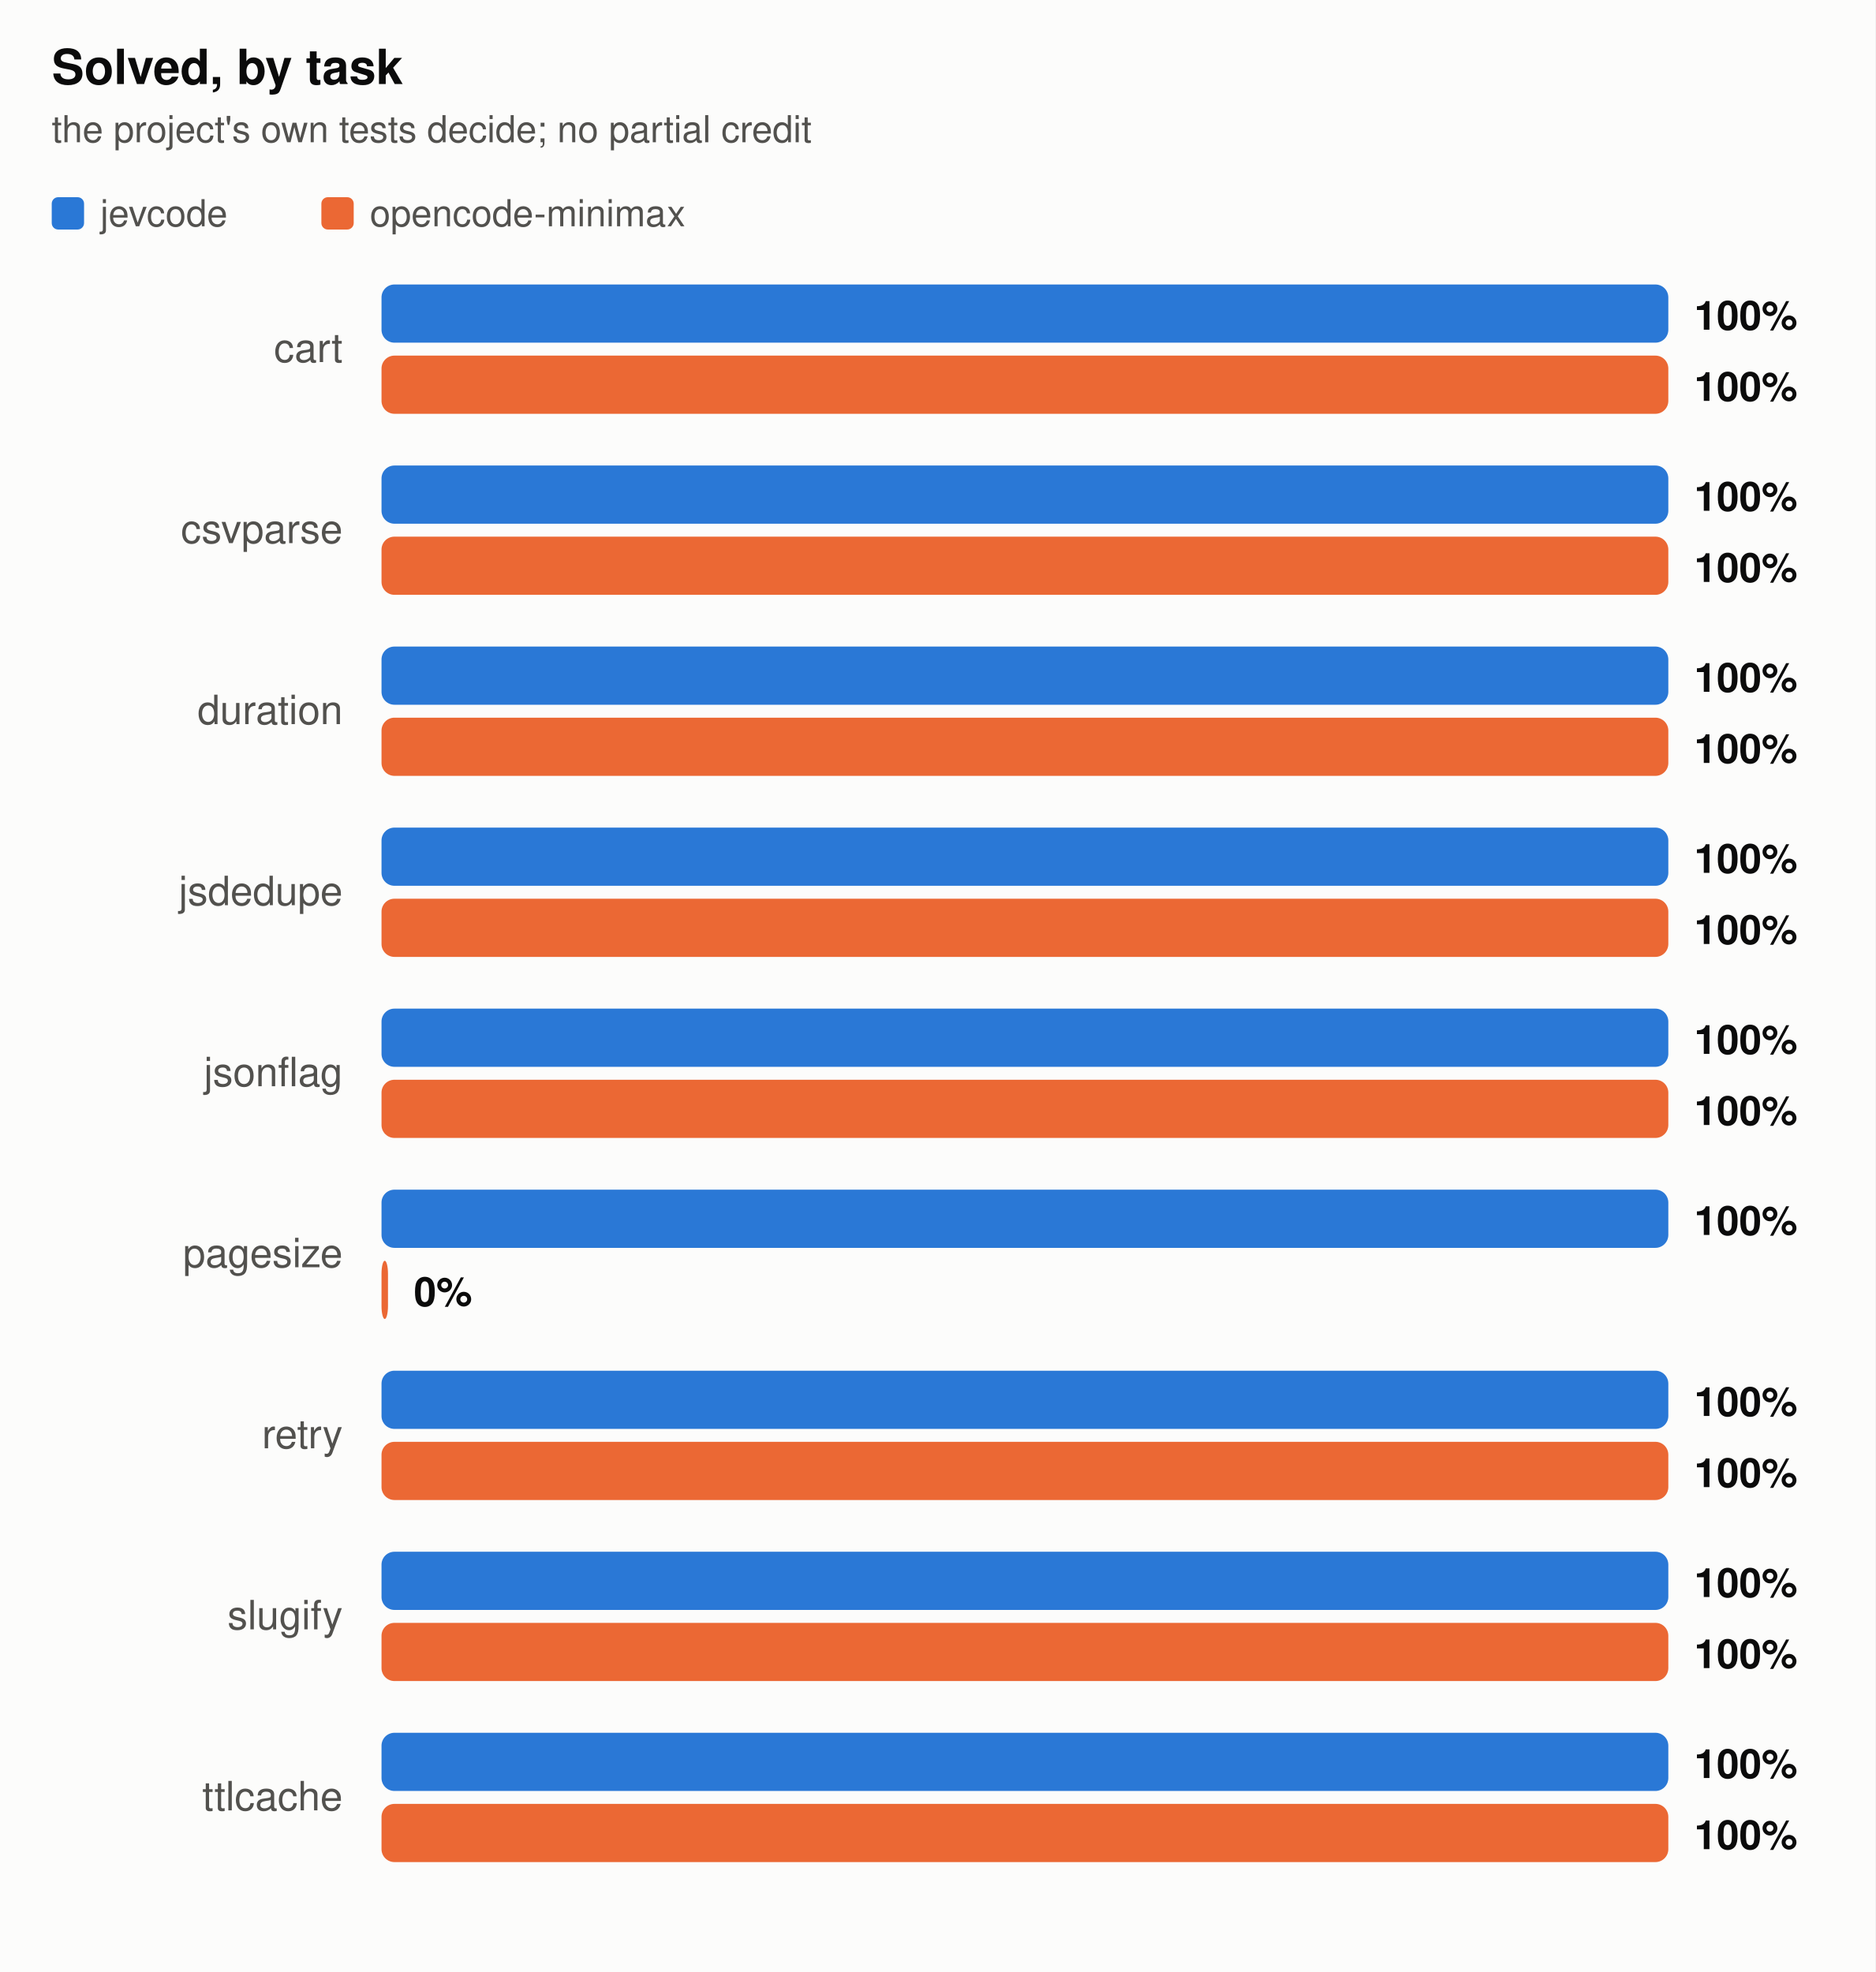
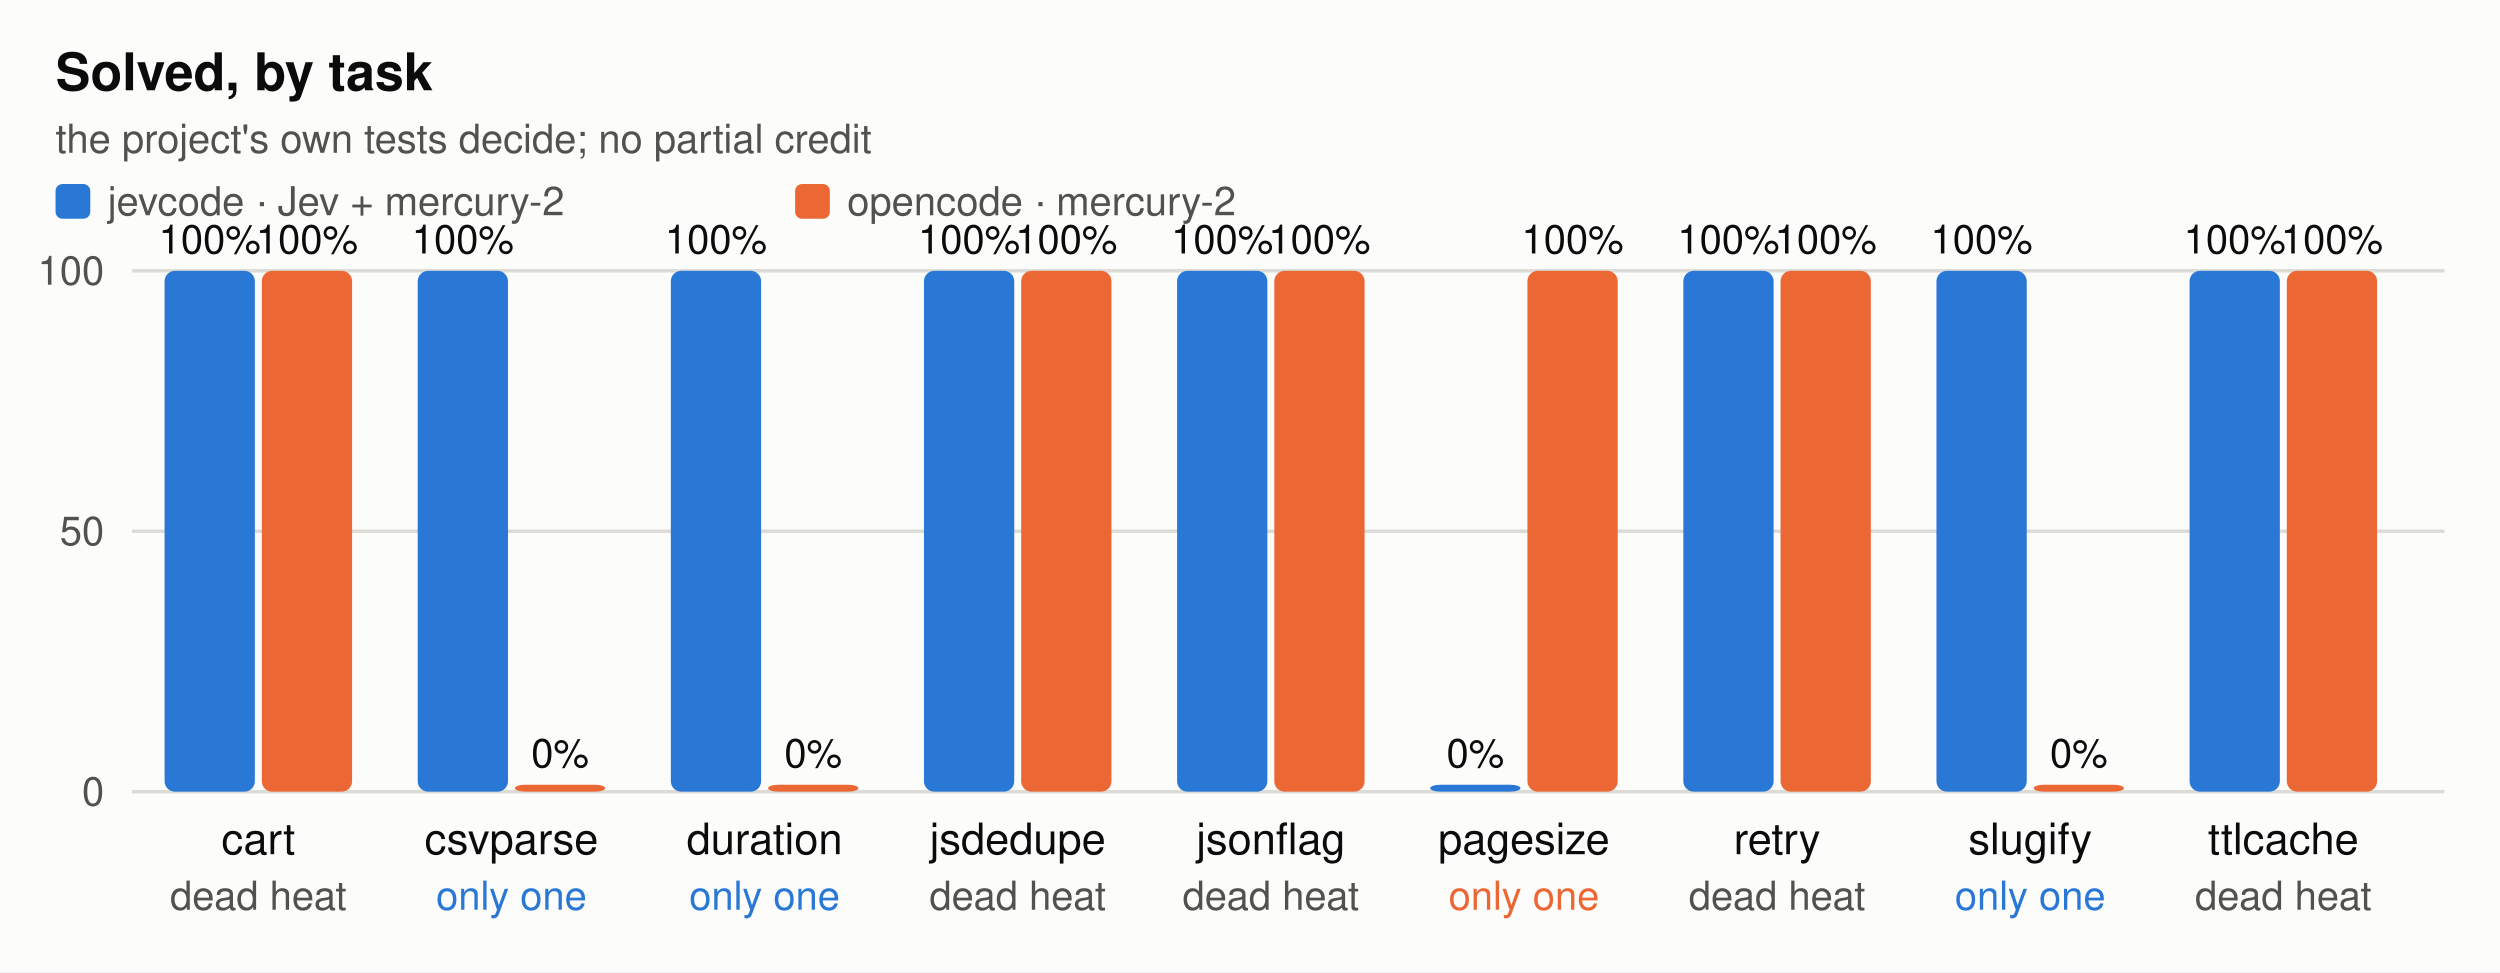
- <svg xmlns="http://www.w3.org/2000/svg" width="580" height="610" viewBox="0 0 580 610" role="img" class="s" aria-label="Solved, by task">
-   <style>.s{font-family:ui-sans-serif, -apple-system, BlinkMacSystemFont, 'Segoe UI', Helvetica, Arial, sans-serif}.t{font-weight:600;font-size:15px}.l{font-size:12.5px}.v{font-size:12.5px;font-weight:600}.c{font-size:11.5px}text{fill:#0b0b0b}.m{fill:#52514e}rect.bg{fill:#fcfcfb}.s1{fill:#2a78d6}.s2{fill:#eb6834}@media (prefers-color-scheme: dark){text{fill:#ffffff}.m{fill:#c3c2b7}rect.bg{fill:#1a1a19}.s1{fill:#3987e5}.s2{fill:#d95926}}</style>
-   <rect class="bg" x="0" y="0" width="580" height="610" fill="#fcfcfb" />
+ <svg xmlns="http://www.w3.org/2000/svg" width="720" height="280" viewBox="0 0 720 280" role="img" class="s" aria-label="Solved, by task">
+   <style>.s{font-family:ui-sans-serif, -apple-system, BlinkMacSystemFont, 'Segoe UI', Helvetica, Arial, sans-serif}.t{font-weight:600;font-size:15px}.l{font-size:12.5px}.v{font-size:12.5px;font-weight:600}.c{font-size:11.5px}.h{font-size:12.5px;font-weight:600}.b{font-size:14px;font-weight:600}text{fill:#0b0b0b}.m{fill:#52514e}rect.bg{fill:#fcfcfb}rect.win{fill:#e8f3ec}line.g,line.ax{stroke:#dcdbd6}.s1{fill:#2a78d6}.f1{fill:#2a78d6}.s2{fill:#eb6834}.f2{fill:#eb6834}@media (prefers-color-scheme: dark){text{fill:#ffffff}.m{fill:#c3c2b7}rect.bg{fill:#1a1a19}rect.win{fill:#1c2f25}line.g,line.ax{stroke:#3a3a37}.s1{fill:#3987e5}.f1{fill:#3987e5}.s2{fill:#d95926}.f2{fill:#d95926}}</style>
+   <rect class="bg" x="0" y="0" width="720" height="280" fill="#fcfcfb" />
  <text class="t" x="16.0" y="26.0" fill="#0b0b0b">Solved, by task</text>
  <text class="c m" x="16.0" y="44.0" fill="#52514e">the project's own tests decide; no partial credit</text>
-   <rect class="s1" x="16.0" y="61.0" width="10" height="10" rx="2" fill="#2a78d6" />
-   <text class="c m" x="31.0" y="70.0" fill="#52514e">jevcode</text>
-   <rect class="s2" x="99.4" y="61.0" width="10" height="10" rx="2" fill="#eb6834" />
-   <text class="c m" x="114.4" y="70.0" fill="#52514e">opencode-minimax</text>
-   <text class="l m" x="106.0" y="112.0" text-anchor="end" fill="#52514e">cart</text>
-   <rect class="s1" x="118" y="88.0" width="398.0" height="18" rx="4" fill="#2a78d6" />
-   <text class="v" x="524.0" y="102.0" fill="#0b0b0b">100%</text>
-   <rect class="s2" x="118" y="110.0" width="398.0" height="18" rx="4" fill="#eb6834" />
-   <text class="v" x="524.0" y="124.0" fill="#0b0b0b">100%</text>
-   <text class="l m" x="106.0" y="168.0" text-anchor="end" fill="#52514e">csvparse</text>
-   <rect class="s1" x="118" y="144.0" width="398.0" height="18" rx="4" fill="#2a78d6" />
-   <text class="v" x="524.0" y="158.0" fill="#0b0b0b">100%</text>
-   <rect class="s2" x="118" y="166.0" width="398.0" height="18" rx="4" fill="#eb6834" />
-   <text class="v" x="524.0" y="180.0" fill="#0b0b0b">100%</text>
-   <text class="l m" x="106.0" y="224.0" text-anchor="end" fill="#52514e">duration</text>
-   <rect class="s1" x="118" y="200.0" width="398.0" height="18" rx="4" fill="#2a78d6" />
-   <text class="v" x="524.0" y="214.0" fill="#0b0b0b">100%</text>
-   <rect class="s2" x="118" y="222.0" width="398.0" height="18" rx="4" fill="#eb6834" />
-   <text class="v" x="524.0" y="236.0" fill="#0b0b0b">100%</text>
-   <text class="l m" x="106.0" y="280.0" text-anchor="end" fill="#52514e">jsdedupe</text>
-   <rect class="s1" x="118" y="256.0" width="398.0" height="18" rx="4" fill="#2a78d6" />
-   <text class="v" x="524.0" y="270.0" fill="#0b0b0b">100%</text>
-   <rect class="s2" x="118" y="278.0" width="398.0" height="18" rx="4" fill="#eb6834" />
-   <text class="v" x="524.0" y="292.0" fill="#0b0b0b">100%</text>
-   <text class="l m" x="106.0" y="336.0" text-anchor="end" fill="#52514e">jsonflag</text>
-   <rect class="s1" x="118" y="312.0" width="398.0" height="18" rx="4" fill="#2a78d6" />
-   <text class="v" x="524.0" y="326.0" fill="#0b0b0b">100%</text>
-   <rect class="s2" x="118" y="334.0" width="398.0" height="18" rx="4" fill="#eb6834" />
-   <text class="v" x="524.0" y="348.0" fill="#0b0b0b">100%</text>
-   <text class="l m" x="106.0" y="392.0" text-anchor="end" fill="#52514e">pagesize</text>
-   <rect class="s1" x="118" y="368.0" width="398.0" height="18" rx="4" fill="#2a78d6" />
-   <text class="v" x="524.0" y="382.0" fill="#0b0b0b">100%</text>
-   <rect class="s2" x="118" y="390.0" width="2.0" height="18" rx="4" fill="#eb6834" />
-   <text class="v" x="128.0" y="404.0" fill="#0b0b0b">0%</text>
-   <text class="l m" x="106.0" y="448.0" text-anchor="end" fill="#52514e">retry</text>
-   <rect class="s1" x="118" y="424.0" width="398.0" height="18" rx="4" fill="#2a78d6" />
-   <text class="v" x="524.0" y="438.0" fill="#0b0b0b">100%</text>
-   <rect class="s2" x="118" y="446.0" width="398.0" height="18" rx="4" fill="#eb6834" />
-   <text class="v" x="524.0" y="460.0" fill="#0b0b0b">100%</text>
-   <text class="l m" x="106.0" y="504.0" text-anchor="end" fill="#52514e">slugify</text>
-   <rect class="s1" x="118" y="480.0" width="398.0" height="18" rx="4" fill="#2a78d6" />
-   <text class="v" x="524.0" y="494.0" fill="#0b0b0b">100%</text>
-   <rect class="s2" x="118" y="502.0" width="398.0" height="18" rx="4" fill="#eb6834" />
-   <text class="v" x="524.0" y="516.0" fill="#0b0b0b">100%</text>
-   <text class="l m" x="106.0" y="560.0" text-anchor="end" fill="#52514e">ttlcache</text>
-   <rect class="s1" x="118" y="536.0" width="398.0" height="18" rx="4" fill="#2a78d6" />
-   <text class="v" x="524.0" y="550.0" fill="#0b0b0b">100%</text>
-   <rect class="s2" x="118" y="558.0" width="398.0" height="18" rx="4" fill="#eb6834" />
-   <text class="v" x="524.0" y="572.0" fill="#0b0b0b">100%</text>
+   <rect class="s1" x="16.0" y="53.0" width="10" height="10" rx="2" fill="#2a78d6" />
+   <text class="c m" x="31.0" y="62.0" fill="#52514e">jevcode · Jev + mercury-2</text>
+   <rect class="s2" x="229.0" y="53.0" width="10" height="10" rx="2" fill="#eb6834" />
+   <text class="c m" x="244.0" y="62.0" fill="#52514e">opencode · mercury-2</text>
+   <line class="g" x1="38.0" y1="228.0" x2="704" y2="228.0" stroke="#dcdbd6" />
+   <text class="c m" x="30.0" y="232.0" text-anchor="end" fill="#52514e">0</text>
+   <line class="g" x1="38.0" y1="153.0" x2="704" y2="153.0" stroke="#dcdbd6" />
+   <text class="c m" x="30.0" y="157.0" text-anchor="end" fill="#52514e">50</text>
+   <line class="g" x1="38.0" y1="78.0" x2="704" y2="78.0" stroke="#dcdbd6" />
+   <text class="c m" x="30.0" y="82.0" text-anchor="end" fill="#52514e">100</text>
+   <rect class="s1" x="47.4" y="78.0" width="26.0" height="150.0" rx="3" fill="#2a78d6" />
+   <text class="c" x="60.4" y="73.0" text-anchor="middle" fill="#0b0b0b">100%</text>
+   <rect class="s2" x="75.4" y="78.0" width="26.0" height="150.0" rx="3" fill="#eb6834" />
+   <text class="c" x="88.4" y="73.0" text-anchor="middle" fill="#0b0b0b">100%</text>
+   <text class="l" x="74.4" y="246.0" text-anchor="middle" fill="#0b0b0b">cart</text>
+   <text class="c m" x="74.4" y="262.0" text-anchor="middle" fill="#52514e">dead heat</text>
+   <rect class="s1" x="120.3" y="78.0" width="26.0" height="150.0" rx="3" fill="#2a78d6" />
+   <text class="c" x="133.3" y="73.0" text-anchor="middle" fill="#0b0b0b">100%</text>
+   <rect class="s2" x="148.3" y="226.0" width="26.0" height="2.0" rx="3" fill="#eb6834" />
+   <text class="c" x="161.3" y="221.0" text-anchor="middle" fill="#0b0b0b">0%</text>
+   <text class="l" x="147.3" y="246.0" text-anchor="middle" fill="#0b0b0b">csvparse</text>
+   <text class="c f1" x="147.3" y="262.0" text-anchor="middle" fill="#2a78d6">only one</text>
+   <rect class="s1" x="193.2" y="78.0" width="26.0" height="150.0" rx="3" fill="#2a78d6" />
+   <text class="c" x="206.2" y="73.0" text-anchor="middle" fill="#0b0b0b">100%</text>
+   <rect class="s2" x="221.2" y="226.0" width="26.0" height="2.0" rx="3" fill="#eb6834" />
+   <text class="c" x="234.2" y="221.0" text-anchor="middle" fill="#0b0b0b">0%</text>
+   <text class="l" x="220.2" y="246.0" text-anchor="middle" fill="#0b0b0b">duration</text>
+   <text class="c f1" x="220.2" y="262.0" text-anchor="middle" fill="#2a78d6">only one</text>
+   <rect class="s1" x="266.1" y="78.0" width="26.0" height="150.0" rx="3" fill="#2a78d6" />
+   <text class="c" x="279.1" y="73.0" text-anchor="middle" fill="#0b0b0b">100%</text>
+   <rect class="s2" x="294.1" y="78.0" width="26.0" height="150.0" rx="3" fill="#eb6834" />
+   <text class="c" x="307.1" y="73.0" text-anchor="middle" fill="#0b0b0b">100%</text>
+   <text class="l" x="293.1" y="246.0" text-anchor="middle" fill="#0b0b0b">jsdedupe</text>
+   <text class="c m" x="293.1" y="262.0" text-anchor="middle" fill="#52514e">dead heat</text>
+   <rect class="s1" x="339.0" y="78.0" width="26.0" height="150.0" rx="3" fill="#2a78d6" />
+   <text class="c" x="352.0" y="73.0" text-anchor="middle" fill="#0b0b0b">100%</text>
+   <rect class="s2" x="367.0" y="78.0" width="26.0" height="150.0" rx="3" fill="#eb6834" />
+   <text class="c" x="380.0" y="73.0" text-anchor="middle" fill="#0b0b0b">100%</text>
+   <text class="l" x="366.0" y="246.0" text-anchor="middle" fill="#0b0b0b">jsonflag</text>
+   <text class="c m" x="366.0" y="262.0" text-anchor="middle" fill="#52514e">dead heat</text>
+   <rect class="s1" x="411.9" y="226.0" width="26.0" height="2.0" rx="3" fill="#2a78d6" />
+   <text class="c" x="424.9" y="221.0" text-anchor="middle" fill="#0b0b0b">0%</text>
+   <rect class="s2" x="439.9" y="78.0" width="26.0" height="150.0" rx="3" fill="#eb6834" />
+   <text class="c" x="452.9" y="73.0" text-anchor="middle" fill="#0b0b0b">100%</text>
+   <text class="l" x="438.9" y="246.0" text-anchor="middle" fill="#0b0b0b">pagesize</text>
+   <text class="c f2" x="438.9" y="262.0" text-anchor="middle" fill="#eb6834">only one</text>
+   <rect class="s1" x="484.8" y="78.0" width="26.0" height="150.0" rx="3" fill="#2a78d6" />
+   <text class="c" x="497.8" y="73.0" text-anchor="middle" fill="#0b0b0b">100%</text>
+   <rect class="s2" x="512.8" y="78.0" width="26.0" height="150.0" rx="3" fill="#eb6834" />
+   <text class="c" x="525.8" y="73.0" text-anchor="middle" fill="#0b0b0b">100%</text>
+   <text class="l" x="511.8" y="246.0" text-anchor="middle" fill="#0b0b0b">retry</text>
+   <text class="c m" x="511.8" y="262.0" text-anchor="middle" fill="#52514e">dead heat</text>
+   <rect class="s1" x="557.7" y="78.0" width="26.0" height="150.0" rx="3" fill="#2a78d6" />
+   <text class="c" x="570.7" y="73.0" text-anchor="middle" fill="#0b0b0b">100%</text>
+   <rect class="s2" x="585.7" y="226.0" width="26.0" height="2.0" rx="3" fill="#eb6834" />
+   <text class="c" x="598.7" y="221.0" text-anchor="middle" fill="#0b0b0b">0%</text>
+   <text class="l" x="584.7" y="246.0" text-anchor="middle" fill="#0b0b0b">slugify</text>
+   <text class="c f1" x="584.7" y="262.0" text-anchor="middle" fill="#2a78d6">only one</text>
+   <rect class="s1" x="630.6" y="78.0" width="26.0" height="150.0" rx="3" fill="#2a78d6" />
+   <text class="c" x="643.6" y="73.0" text-anchor="middle" fill="#0b0b0b">100%</text>
+   <rect class="s2" x="658.6" y="78.0" width="26.0" height="150.0" rx="3" fill="#eb6834" />
+   <text class="c" x="671.6" y="73.0" text-anchor="middle" fill="#0b0b0b">100%</text>
+   <text class="l" x="657.6" y="246.0" text-anchor="middle" fill="#0b0b0b">ttlcache</text>
+   <text class="c m" x="657.6" y="262.0" text-anchor="middle" fill="#52514e">dead heat</text>
</svg>
